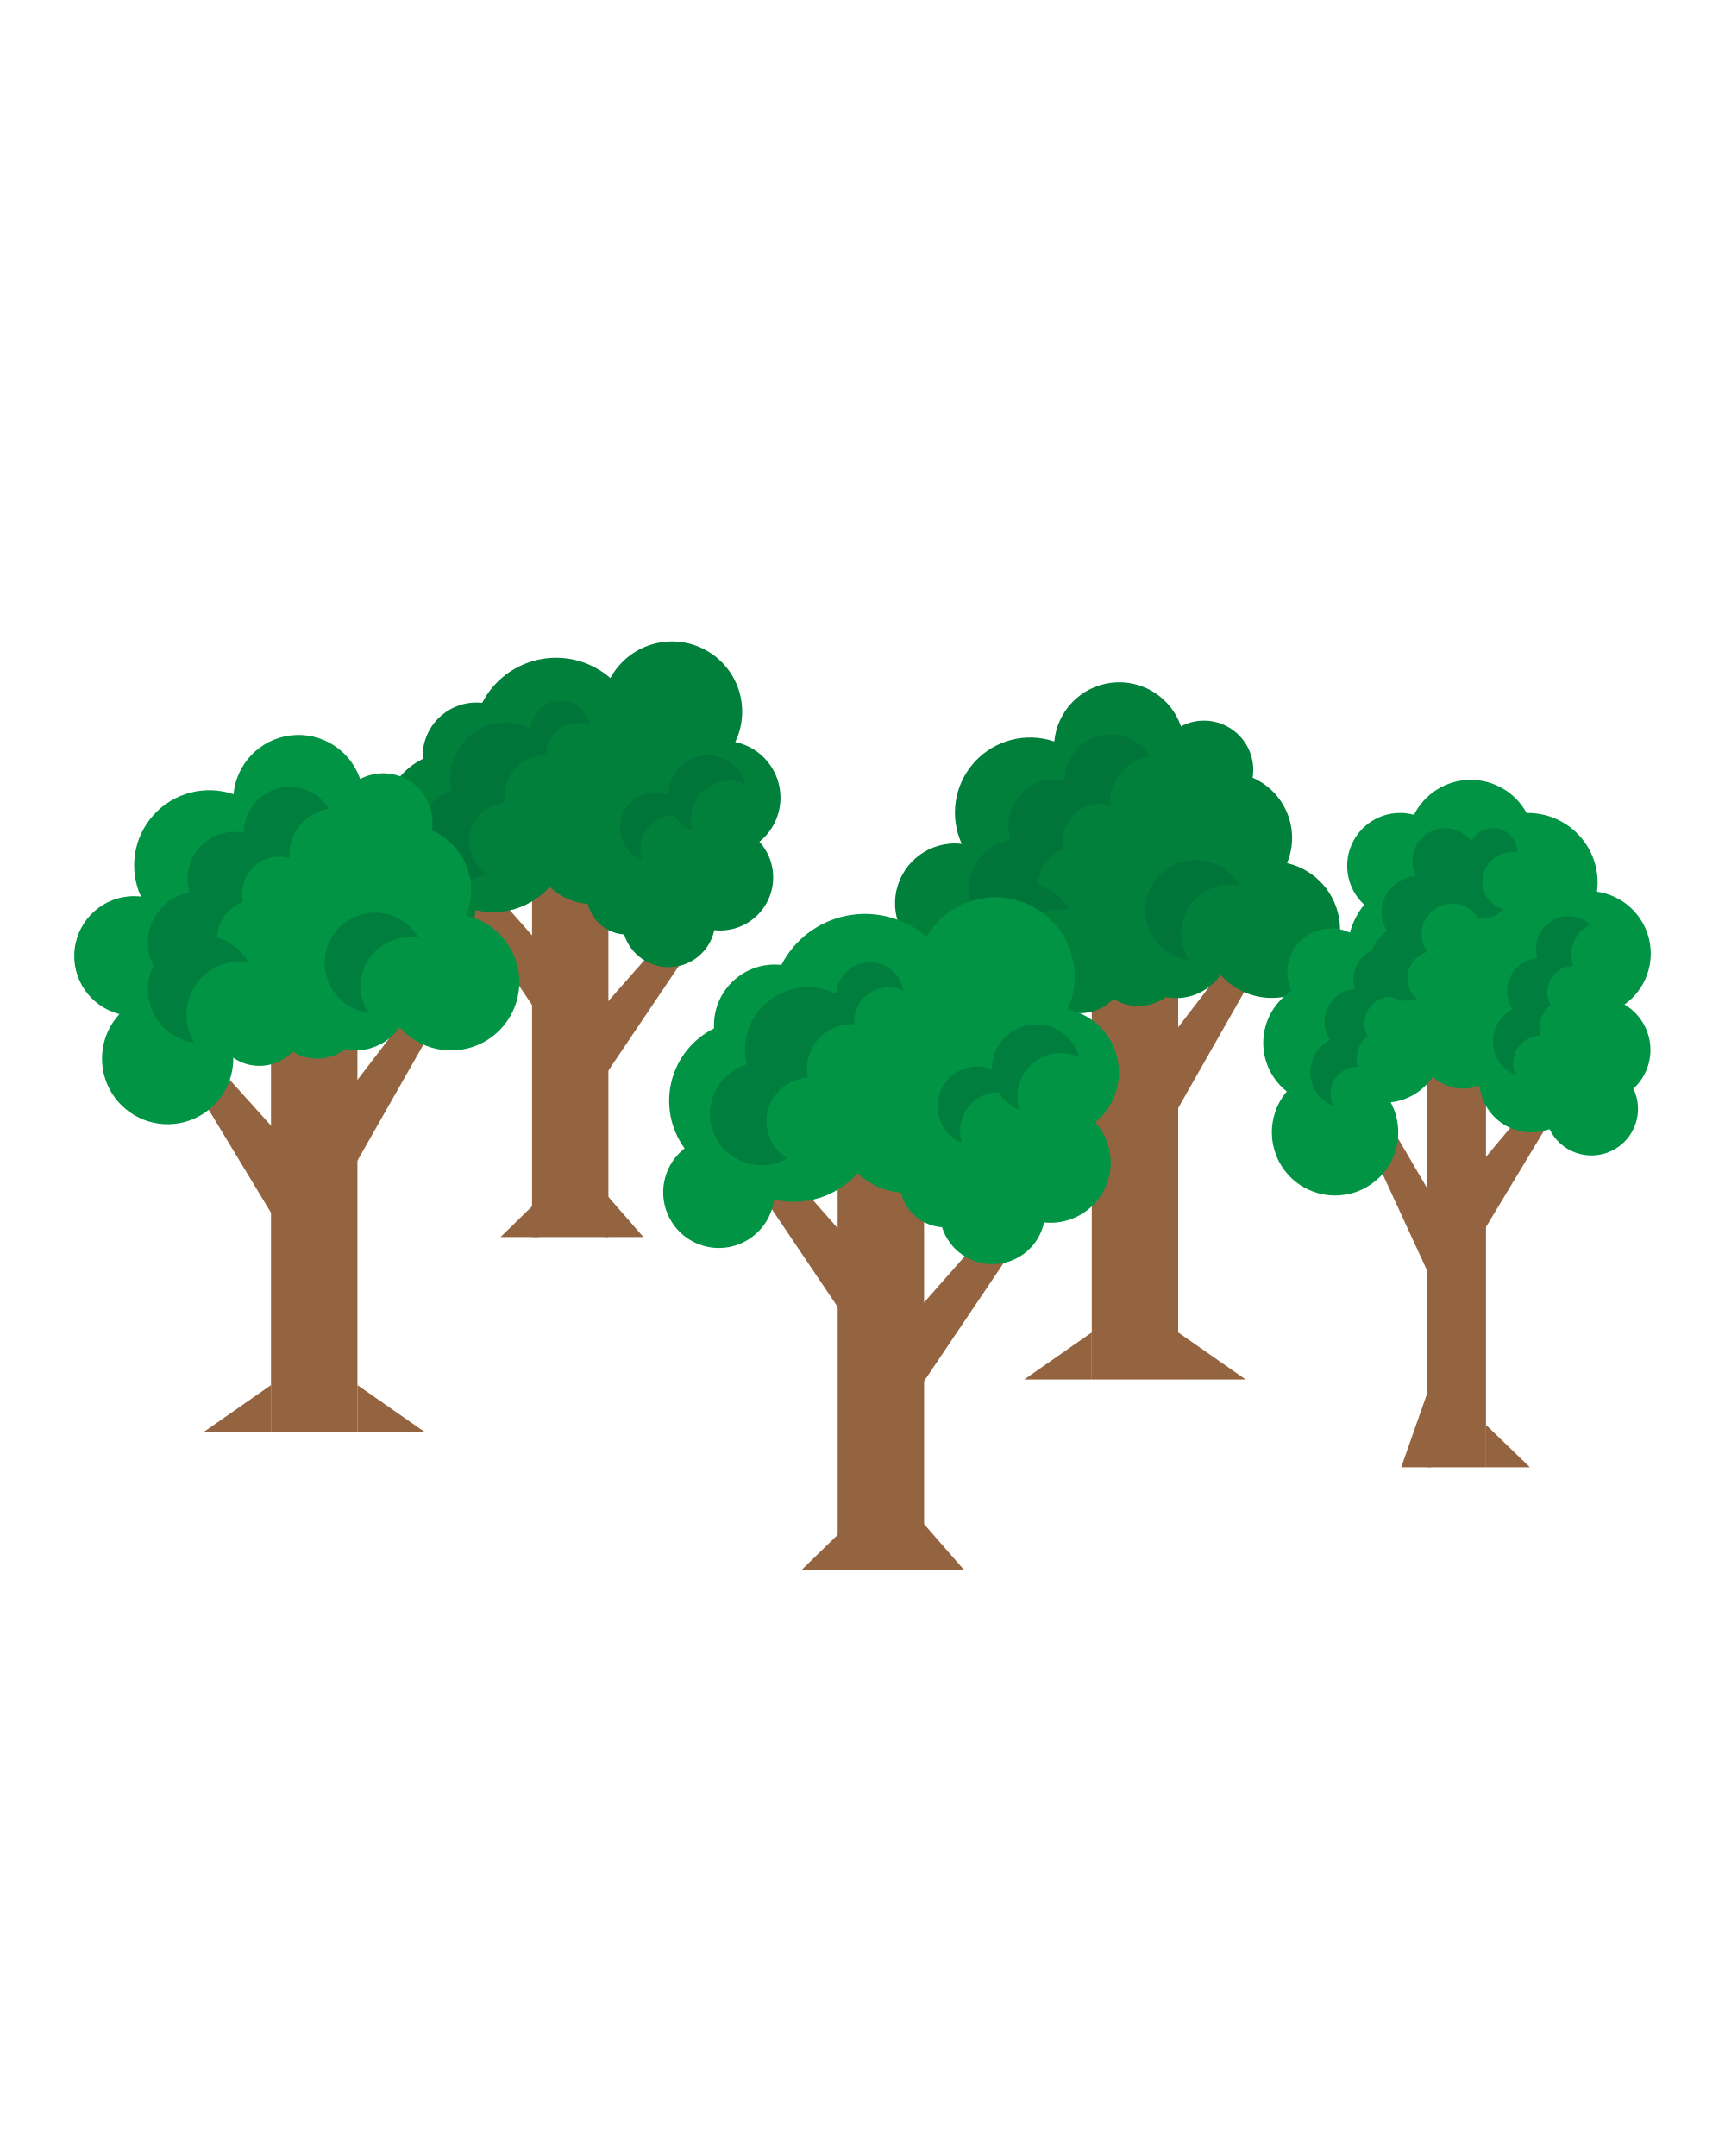
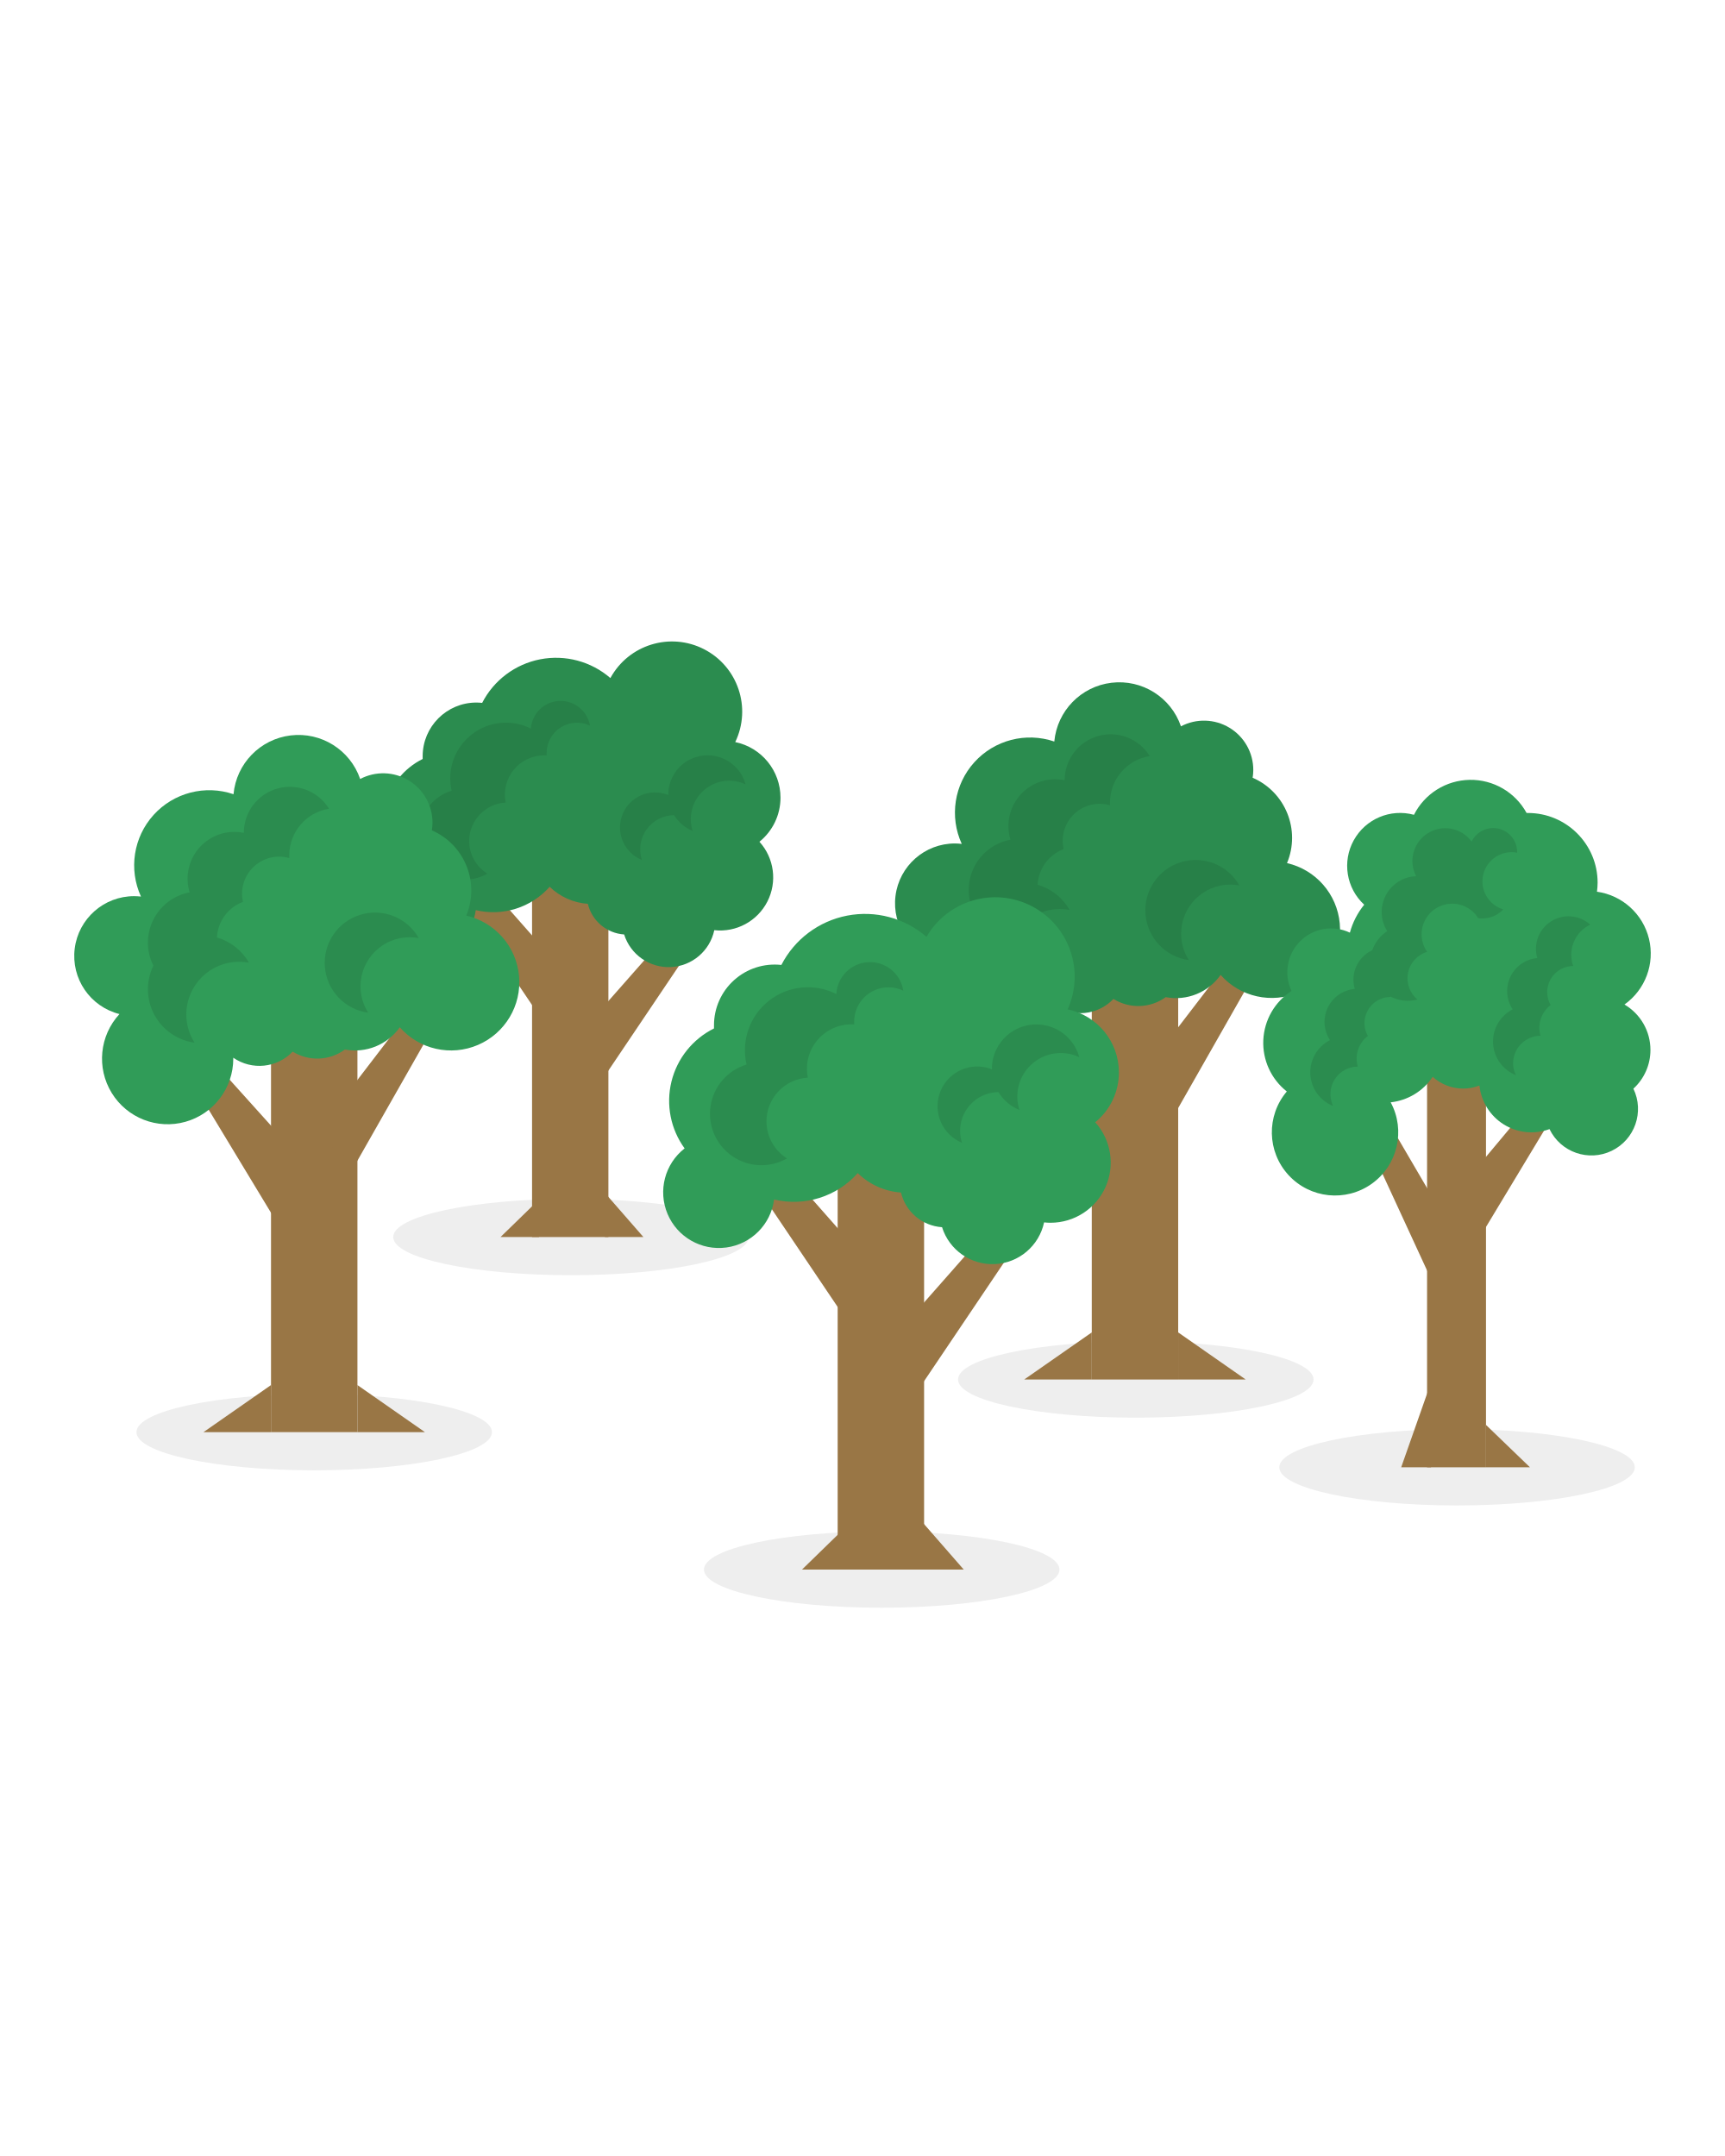
<svg xmlns="http://www.w3.org/2000/svg" viewBox="0 0 512 640">
-   <g fill="#946440">
+   <ellipse cx="93.26" cy="425.13" opacity=".07" rx="52.76" ry="11.33" />
+   <ellipse cx="169.47" cy="367.21" opacity=".07" rx="52.76" ry="11.33" />
+   <ellipse cx="261.7" cy="465.92" opacity=".07" rx="52.76" ry="11.33" />
+   <ellipse cx="337.12" cy="409.5" opacity=".07" rx="52.76" ry="11.33" />
+   <ellipse cx="432.47" cy="435.56" opacity=".07" rx="52.76" ry="11.33" />
+   <g fill="#997645">
    <path d="m157.92 262.13h22.66v105.08h-22.66z" />
    <path d="m168.95 290.19-10.69 8.65-24.72-36.71h10.69z" />
    <path d="m169.47 309.76 10.69 8.66 24.72-36.72h-10.69z" />
  </g>
-   <path d="m231.66 236.79a16.85 16.85 0 0 0 -13.43-16.51 20.83 20.83 0 0 0 -37.06-19 24.64 24.64 0 0 0 -38.06 7.37 16.22 16.22 0 0 0 -1.72-.1 15.94 15.94 0 0 0 -15.94 15.94v.81a21.19 21.19 0 0 0 -7.7 31.47 14.6 14.6 0 1 0 23.46 13.4 22.38 22.38 0 0 0 21.94-6.93 18.06 18.06 0 0 0 11.33 5.06 11.89 11.89 0 0 0 10.77 9.09 13.85 13.85 0 0 0 26.76-1.27 15.76 15.76 0 0 0 13.4-26.25 16.81 16.81 0 0 0 6.25-13.08z" fill="#00803b" />
-   <path d="m148.56 367.21h11.42v-11.12z" fill="#946440" />
-   <path d="m190.97 367.21h-11.42v-13.09z" fill="#946440" />
-   <path d="m139.25 249.68a11.48 11.48 0 0 1 10.85-11.45 11.64 11.64 0 0 1 11.37-14h.77c0-.24 0-.47 0-.71a9 9 0 0 1 12.88-8.11 8.85 8.85 0 0 0 -17.55.87 16.35 16.35 0 0 0 -7.38-1.76 16.55 16.55 0 0 0 -16.55 16.55 16.18 16.18 0 0 0 .42 3.64 13.49 13.49 0 1 0 10.6 24.63 11.44 11.44 0 0 1 -5.41-9.66z" fill="#006838" opacity=".5" />
-   <path d="m212.93 224.59a11.64 11.64 0 0 0 -14.57 11.41 9.43 9.43 0 0 0 -1.3-.43 10.4 10.4 0 0 0 -6.54 19.7 10.15 10.15 0 0 1 9.56-13.3 11.61 11.61 0 0 0 5.51 4.7 11.41 11.41 0 0 1 13.7-14.56 11.62 11.62 0 0 1 2 .71 11.66 11.66 0 0 0 -8.36-8.23z" fill="#006838" opacity=".5" />
-   <path d="m324.05 290.57h25.65v118.93h-25.65z" fill="#946440" />
-   <path d="m337.12 321.36 12.1 8.4 25.46-44.76-10.81 1.45z" fill="#946440" />
-   <path d="m334.71 330.36-10.27 14.66-24.07-39.81 9.04-2.96z" fill="#946440" />
-   <path d="m382 256.21a19.46 19.46 0 0 0 -10.2-25.34 15.31 15.31 0 0 0 .19-2.26 14.64 14.64 0 0 0 -21.47-13 19.36 19.36 0 0 0 -37.59 4.51 22.3 22.3 0 0 0 -27.47 30.39 17 17 0 0 0 -2-.13 17.77 17.77 0 0 0 -4.38 35 19.48 19.48 0 1 0 33.78 13.21c0-.09 0-.17 0-.26a13.62 13.62 0 0 0 17.63-1.8 13.9 13.9 0 0 0 15.51-.53 16.17 16.17 0 0 0 16.29-6.6 20.27 20.27 0 1 0 19.71-33.19z" fill="#00803b" />
-   <path d="m369.74 409.5h-20.04v-13.98z" fill="#946440" />
-   <path d="m304 409.5h20.05v-13.98z" fill="#946440" />
-   <path d="m350.57 277.18a14.6 14.6 0 0 1 14.59-14.6 15.07 15.07 0 0 1 2.7.25 14.93 14.93 0 1 0 -15 22.17 14.58 14.58 0 0 1 -2.29-7.82z" fill="#006838" opacity=".5" />
-   <path d="m341.26 224.44a13.65 13.65 0 0 0 -25.26 7.16 14.19 14.19 0 0 0 -2.79-.28 13.9 13.9 0 0 0 -13.3 17.94 15.19 15.19 0 0 0 -10.75 21.77 16 16 0 0 0 12.21 22.87 15.66 15.66 0 0 1 13.22-24.06 16.18 16.18 0 0 1 2.89.27 16.12 16.12 0 0 0 -9.5-7.48 12 12 0 0 1 7.73-10.58 10.95 10.95 0 0 1 13.74-13c0-.28 0-.55 0-.82a14 14 0 0 1 11.81-13.79z" fill="#006838" opacity=".5" />
-   <path d="m80.44 306.19h25.65v118.93h-25.65z" fill="#946440" />
-   <path d="m93.51 336.99 12.1 8.39 25.45-44.76-10.8 1.45z" fill="#946440" />
-   <path d="m91.1 345.99-10.27 14.66-24.07-39.81 9.04-2.97z" fill="#946440" />
-   <path d="m138.38 271.83a19.46 19.46 0 0 0 -10.2-25.34 15.29 15.29 0 0 0 .19-2.25 14.64 14.64 0 0 0 -21.47-13 19.36 19.36 0 0 0 -37.59 4.52 22.3 22.3 0 0 0 -27.47 30.38 19.38 19.38 0 0 0 -2-.12 17.77 17.77 0 0 0 -4.38 35 19.48 19.48 0 1 0 33.78 13.22c0-.09 0-.17 0-.26a13.64 13.64 0 0 0 17.63-1.81 13.87 13.87 0 0 0 15.5-.62 16.27 16.27 0 0 0 16.29-6.6 20.27 20.27 0 1 0 19.75-33.15z" fill="#009444" />
-   <path d="m126.13 425.13h-20.04v-13.98z" fill="#946440" />
-   <path d="m60.39 425.13h20.05v-13.98z" fill="#946440" />
-   <path d="m107 292.8a14.59 14.59 0 0 1 14.59-14.59 15.07 15.07 0 0 1 2.7.25 14.93 14.93 0 1 0 -15 22.16 14.58 14.58 0 0 1 -2.29-7.82z" fill="#006838" opacity=".5" />
-   <path d="m97.65 240.07a13.65 13.65 0 0 0 -25.28 7.15 13.47 13.47 0 0 0 -2.79-.28 13.9 13.9 0 0 0 -13.3 17.94 15.21 15.21 0 0 0 -12.38 14.93 15.05 15.05 0 0 0 1.63 6.83 16 16 0 0 0 12.21 22.87 15.5 15.5 0 0 1 -2.44-8.39 15.66 15.66 0 0 1 15.7-15.62 15.31 15.31 0 0 1 2.89.27 16 16 0 0 0 -9.5-7.48 11.93 11.93 0 0 1 7.73-10.58 11 11 0 0 1 13.74-13c0-.27 0-.54 0-.82a14 14 0 0 1 11.79-13.82z" fill="#006838" opacity=".5" />
-   <path d="m248.63 346.99h25.65v118.93h-25.65z" fill="#946440" />
-   <path d="m261.12 378.75-12.1 9.79-27.98-41.55h12.1z" fill="#946440" />
-   <path d="m261.7 400.9 12.1 9.8 27.99-41.56h-12.1z" fill="#946440" />
-   <path d="m332.1 318.31a19.08 19.08 0 0 0 -15.21-18.68 23.58 23.58 0 0 0 -41.89-21.53 27.9 27.9 0 0 0 -43.08 8.34 18 18 0 0 0 -20 17.93v.92a24 24 0 0 0 -8.72 35.61 16.53 16.53 0 1 0 26.56 15.17 25.33 25.33 0 0 0 24.83-7.84 20.36 20.36 0 0 0 12.83 5.77 13.45 13.45 0 0 0 12.19 10.29 15.68 15.68 0 0 0 30.29-1.43 17.19 17.19 0 0 0 1.91.11 17.86 17.86 0 0 0 13.26-29.83 19 19 0 0 0 7.03-14.83z" fill="#009444" />
-   <path d="m238.04 465.92h12.92v-12.58z" fill="#946440" />
-   <path d="m286.05 465.92h-12.93v-14.82z" fill="#946440" />
-   <path d="m227.5 332.9a13 13 0 0 1 12.28-13 13.18 13.18 0 0 1 12.87-15.83h.88c0-.27 0-.53 0-.8a10.18 10.18 0 0 1 10.18-10.19 10.05 10.05 0 0 1 4.4 1 10 10 0 0 0 -19.87 1 18.69 18.69 0 0 0 -26.65 20.92 15.27 15.27 0 1 0 12 27.87 13 13 0 0 1 -6.09-10.97z" fill="#006838" opacity=".5" />
-   <path d="m310.89 304.51a13.2 13.2 0 0 0 -16.08 9.49 13.51 13.51 0 0 0 -.41 3.43 11.52 11.52 0 0 0 -1.47-.49 11.78 11.78 0 0 0 -7.4 22.3 11.5 11.5 0 0 1 10.82-15.05 13.12 13.12 0 0 0 6.24 5.31 12.9 12.9 0 0 1 15.5-16.5 12 12 0 0 1 2.25.81 13.2 13.2 0 0 0 -9.45-9.3z" fill="#006838" opacity=".5" />
-   <path d="m423.57 316.62h17.49v118.93h-17.49z" fill="#946440" transform="matrix(-1 0 0 -1 864.63 752.18)" />
-   <path d="m426.86 358.3-2.3 20.99-20.94-45.42 6.5-4.2z" fill="#946440" />
-   <path d="m437.66 347.47 3.01 17.4 26.16-43.42-10.02 3.11z" fill="#946440" />
-   <path d="m489.87 311.65a15.61 15.61 0 0 0 -7.71-13.46 18.55 18.55 0 0 0 -8.16-33.49 21.53 21.53 0 0 0 .19-2.68 20.69 20.69 0 0 0 -20.69-20.69h-.39a18.88 18.88 0 0 0 -33.43.54 15.7 15.7 0 0 0 -14.77 26.69 22.46 22.46 0 0 0 -4.25 8.29 13 13 0 0 0 -17.32 17.31 18.36 18.36 0 0 0 -1.4 29.84 18.76 18.76 0 1 0 30.83 3.22 17.2 17.2 0 0 0 12.47-7.57 13.5 13.5 0 0 0 9.06 3.49 13.32 13.32 0 0 0 4.82-.9 15.5 15.5 0 0 0 20.79 12.93 13.82 13.82 0 1 0 24.9-12 15.54 15.54 0 0 0 5.06-11.52z" fill="#009444" />
-   <path d="m454.11 435.56h-13.05v-12.58z" fill="#946440" />
-   <path d="m415.89 435.56h8.85v-25.18z" fill="#946440" />
-   <path d="m449.44 317.94a8.17 8.17 0 0 1 5.56-10.15 7.94 7.94 0 0 1 2.24-.33 8.48 8.48 0 0 1 3-9.11 7.86 7.86 0 0 1 -.68-1.6 7.76 7.76 0 0 1 7.4-10 5.1 5.1 0 0 1 -.19-.55 9.9 9.9 0 0 1 5.23-11.72 9.65 9.65 0 0 0 -15.71 9.92 9.33 9.33 0 0 0 -1.94.36 9.84 9.84 0 0 0 -6.6 12.24 10.14 10.14 0 0 0 1.22 2.62 10.74 10.74 0 0 0 1 19.55 8 8 0 0 1 -.53-1.23z" fill="#006838" opacity=".5" />
-   <path d="m443.21 245.8a7.14 7.14 0 0 0 -6.42 4 9.74 9.74 0 0 0 -16.47 10.29 10.64 10.64 0 0 0 -8.58 16.31 11.33 11.33 0 0 0 -4.44 5.66 9.66 9.66 0 0 0 -5.19 11.49 10.36 10.36 0 0 0 -1.94.37 9.83 9.83 0 0 0 -5.42 14.84 10.74 10.74 0 0 0 .95 19.55 7.09 7.09 0 0 1 -.48-1.24 8.16 8.16 0 0 1 7.78-10.46 8.47 8.47 0 0 1 3-9.1 7.89 7.89 0 0 1 -.69-1.6 7.78 7.78 0 0 1 5.25-9.65 7.61 7.61 0 0 1 2.15-.31.88.88 0 0 0 -.05-.15 11.11 11.11 0 0 0 8.06.9 8.19 8.19 0 0 1 2.87-14.15 9.08 9.08 0 1 1 15.15-10 9.89 9.89 0 0 0 1.23.09 8.51 8.51 0 0 0 6.22-2.69 8.68 8.68 0 0 1 4.12-16.84c0-.07 0-.14 0-.21a7.14 7.14 0 0 0 -7.1-7.1z" fill="#006838" opacity=".5" />
+   <path d="m231.66 236.79a16.85 16.85 0 0 0 -13.43-16.51 20.83 20.83 0 0 0 -37.06-19 24.64 24.64 0 0 0 -38.06 7.37 16.22 16.22 0 0 0 -1.72-.1 15.94 15.94 0 0 0 -15.94 15.94v.81a21.19 21.19 0 0 0 -7.7 31.47 14.6 14.6 0 1 0 23.46 13.4 22.38 22.38 0 0 0 21.94-6.93 18.06 18.06 0 0 0 11.33 5.06 11.89 11.89 0 0 0 10.77 9.09 13.85 13.85 0 0 0 26.76-1.27 15.76 15.76 0 0 0 13.4-26.25 16.81 16.81 0 0 0 6.25-13.08z" fill="#2b8c4f" />
+   <path d="m148.56 367.21h11.42v-11.12z" fill="#997645" />
+   <path d="m190.97 367.21h-11.42v-13.09z" fill="#997645" />
+   <path d="m139.25 249.68a11.48 11.48 0 0 1 10.85-11.45 11.64 11.64 0 0 1 11.37-14h.77c0-.24 0-.47 0-.71a9 9 0 0 1 12.88-8.11 8.85 8.85 0 0 0 -17.55.87 16.35 16.35 0 0 0 -7.38-1.76 16.55 16.55 0 0 0 -16.55 16.55 16.18 16.18 0 0 0 .42 3.64 13.49 13.49 0 1 0 10.6 24.63 11.44 11.44 0 0 1 -5.41-9.66z" fill="#278048" />
+   <path d="m212.93 224.59a11.64 11.64 0 0 0 -14.57 11.41 9.43 9.43 0 0 0 -1.3-.43 10.4 10.4 0 0 0 -6.54 19.7 10.15 10.15 0 0 1 9.56-13.3 11.61 11.61 0 0 0 5.51 4.7 11.41 11.41 0 0 1 13.7-14.56 11.62 11.62 0 0 1 2 .71 11.66 11.66 0 0 0 -8.36-8.23z" fill="#278048" />
+   <path d="m324.05 290.57h25.65v118.93h-25.65z" fill="#997645" />
+   <path d="m337.12 321.36 12.1 8.4 25.46-44.76-10.81 1.45z" fill="#997645" />
+   <path d="m334.71 330.36-10.27 14.66-24.07-39.81 9.04-2.96z" fill="#997645" />
+   <path d="m382 256.21a19.46 19.46 0 0 0 -10.2-25.34 15.31 15.31 0 0 0 .19-2.26 14.64 14.64 0 0 0 -21.47-13 19.36 19.36 0 0 0 -37.59 4.51 22.3 22.3 0 0 0 -27.47 30.39 17 17 0 0 0 -2-.13 17.77 17.77 0 0 0 -4.38 35 19.48 19.48 0 1 0 33.78 13.21c0-.09 0-.17 0-.26a13.62 13.62 0 0 0 17.63-1.8 13.9 13.9 0 0 0 15.51-.53 16.17 16.17 0 0 0 16.29-6.6 20.27 20.27 0 1 0 19.71-33.19z" fill="#2b8c4f" />
+   <path d="m369.74 409.5h-20.04v-13.98z" fill="#997645" />
+   <path d="m304 409.5h20.05v-13.98z" fill="#997645" />
+   <path d="m350.57 277.18a14.6 14.6 0 0 1 14.59-14.6 15.07 15.07 0 0 1 2.7.25 14.93 14.93 0 1 0 -15 22.17 14.58 14.58 0 0 1 -2.29-7.82z" fill="#278048" />
+   <path d="m341.26 224.44a13.65 13.65 0 0 0 -25.26 7.16 14.19 14.19 0 0 0 -2.79-.28 13.9 13.9 0 0 0 -13.3 17.94 15.19 15.19 0 0 0 -10.75 21.77 16 16 0 0 0 12.21 22.87 15.66 15.66 0 0 1 13.22-24.06 16.18 16.18 0 0 1 2.89.27 16.12 16.12 0 0 0 -9.5-7.48 12 12 0 0 1 7.73-10.58 10.95 10.95 0 0 1 13.74-13c0-.28 0-.55 0-.82a14 14 0 0 1 11.81-13.79z" fill="#278048" />
+   <path d="m80.44 306.19h25.65v118.93h-25.65z" fill="#997645" />
+   <path d="m93.51 336.99 12.1 8.39 25.45-44.76-10.8 1.45z" fill="#997645" />
+   <path d="m91.1 345.99-10.27 14.66-24.07-39.81 9.04-2.97z" fill="#997645" />
+   <path d="m138.38 271.83a19.46 19.46 0 0 0 -10.2-25.34 15.29 15.29 0 0 0 .19-2.25 14.64 14.64 0 0 0 -21.47-13 19.36 19.36 0 0 0 -37.59 4.52 22.3 22.3 0 0 0 -27.47 30.38 19.38 19.38 0 0 0 -2-.12 17.77 17.77 0 0 0 -4.38 35 19.48 19.48 0 1 0 33.78 13.22c0-.09 0-.17 0-.26a13.64 13.64 0 0 0 17.63-1.81 13.87 13.87 0 0 0 15.5-.62 16.27 16.27 0 0 0 16.29-6.6 20.27 20.27 0 1 0 19.75-33.15z" fill="#309c58" />
+   <path d="m126.13 425.13h-20.04v-13.98z" fill="#997645" />
+   <path d="m60.39 425.13h20.05v-13.98z" fill="#997645" />
+   <path d="m107 292.8a14.59 14.59 0 0 1 14.59-14.59 15.07 15.07 0 0 1 2.7.25 14.93 14.93 0 1 0 -15 22.16 14.58 14.58 0 0 1 -2.29-7.82z" fill="#2b8c4f" />
+   <path d="m97.65 240.07a13.65 13.65 0 0 0 -25.28 7.15 13.47 13.47 0 0 0 -2.79-.28 13.9 13.9 0 0 0 -13.3 17.94 15.21 15.21 0 0 0 -12.38 14.93 15.05 15.05 0 0 0 1.63 6.83 16 16 0 0 0 12.21 22.87 15.5 15.5 0 0 1 -2.44-8.39 15.66 15.66 0 0 1 15.7-15.62 15.31 15.31 0 0 1 2.89.27 16 16 0 0 0 -9.5-7.48 11.93 11.93 0 0 1 7.73-10.58 11 11 0 0 1 13.74-13c0-.27 0-.54 0-.82a14 14 0 0 1 11.79-13.82z" fill="#2b8c4f" />
+   <path d="m248.63 346.99h25.65v118.93h-25.65z" fill="#997645" />
+   <path d="m261.12 378.75-12.1 9.79-27.98-41.55h12.1z" fill="#997645" />
+   <path d="m261.7 400.9 12.1 9.8 27.99-41.56h-12.1z" fill="#997645" />
+   <path d="m332.1 318.31a19.08 19.08 0 0 0 -15.21-18.68 23.58 23.58 0 0 0 -41.89-21.53 27.9 27.9 0 0 0 -43.08 8.34 18 18 0 0 0 -20 17.93v.92a24 24 0 0 0 -8.72 35.61 16.53 16.53 0 1 0 26.56 15.17 25.33 25.33 0 0 0 24.83-7.84 20.36 20.36 0 0 0 12.83 5.77 13.45 13.45 0 0 0 12.19 10.29 15.68 15.68 0 0 0 30.29-1.43 17.19 17.19 0 0 0 1.91.11 17.86 17.86 0 0 0 13.26-29.83 19 19 0 0 0 7.03-14.83z" fill="#309c58" />
+   <path d="m238.04 465.92h12.92v-12.58z" fill="#997645" />
+   <path d="m286.05 465.92h-12.93v-14.82z" fill="#997645" />
+   <path d="m227.5 332.9a13 13 0 0 1 12.28-13 13.18 13.18 0 0 1 12.87-15.83h.88c0-.27 0-.53 0-.8a10.18 10.18 0 0 1 10.18-10.19 10.05 10.05 0 0 1 4.4 1 10 10 0 0 0 -19.87 1 18.69 18.69 0 0 0 -26.65 20.92 15.27 15.27 0 1 0 12 27.87 13 13 0 0 1 -6.09-10.97z" fill="#2b8c4f" />
+   <path d="m310.89 304.51a13.2 13.2 0 0 0 -16.08 9.49 13.51 13.51 0 0 0 -.41 3.43 11.52 11.52 0 0 0 -1.47-.49 11.78 11.78 0 0 0 -7.4 22.3 11.5 11.5 0 0 1 10.82-15.05 13.12 13.12 0 0 0 6.24 5.31 12.9 12.9 0 0 1 15.5-16.5 12 12 0 0 1 2.25.81 13.2 13.2 0 0 0 -9.45-9.3z" fill="#2b8c4f" />
+   <path d="m423.57 316.62h17.49v118.93h-17.49z" fill="#997645" transform="matrix(-1 0 0 -1 864.63 752.18)" />
+   <path d="m426.86 358.3-2.3 20.99-20.94-45.42 6.5-4.2z" fill="#997645" />
+   <path d="m437.66 347.47 3.01 17.4 26.16-43.42-10.02 3.11z" fill="#997645" />
+   <path d="m489.87 311.65a15.61 15.61 0 0 0 -7.71-13.46 18.55 18.55 0 0 0 -8.16-33.49 21.53 21.53 0 0 0 .19-2.68 20.69 20.69 0 0 0 -20.69-20.69h-.39a18.88 18.88 0 0 0 -33.43.54 15.7 15.7 0 0 0 -14.77 26.69 22.46 22.46 0 0 0 -4.25 8.29 13 13 0 0 0 -17.32 17.31 18.36 18.36 0 0 0 -1.4 29.84 18.76 18.76 0 1 0 30.83 3.22 17.2 17.2 0 0 0 12.47-7.57 13.5 13.5 0 0 0 9.06 3.49 13.32 13.32 0 0 0 4.82-.9 15.5 15.5 0 0 0 20.79 12.93 13.82 13.82 0 1 0 24.9-12 15.54 15.54 0 0 0 5.06-11.52z" fill="#309c58" />
+   <path d="m454.11 435.56h-13.05v-12.58z" fill="#997645" />
+   <path d="m415.89 435.56h8.85v-25.18z" fill="#997645" />
+   <path d="m449.44 317.94a8.17 8.17 0 0 1 5.56-10.15 7.94 7.94 0 0 1 2.24-.33 8.48 8.48 0 0 1 3-9.11 7.86 7.86 0 0 1 -.68-1.6 7.76 7.76 0 0 1 7.4-10 5.1 5.1 0 0 1 -.19-.55 9.9 9.9 0 0 1 5.23-11.72 9.65 9.65 0 0 0 -15.71 9.92 9.33 9.33 0 0 0 -1.94.36 9.84 9.84 0 0 0 -6.6 12.24 10.14 10.14 0 0 0 1.22 2.62 10.74 10.74 0 0 0 1 19.55 8 8 0 0 1 -.53-1.23z" fill="#2b8c4f" />
+   <path d="m443.21 245.8a7.14 7.14 0 0 0 -6.42 4 9.74 9.74 0 0 0 -16.47 10.29 10.64 10.64 0 0 0 -8.58 16.31 11.33 11.33 0 0 0 -4.44 5.66 9.66 9.66 0 0 0 -5.19 11.49 10.36 10.36 0 0 0 -1.94.37 9.83 9.83 0 0 0 -5.42 14.84 10.74 10.74 0 0 0 .95 19.55 7.09 7.09 0 0 1 -.48-1.24 8.16 8.16 0 0 1 7.78-10.46 8.47 8.47 0 0 1 3-9.1 7.89 7.89 0 0 1 -.69-1.6 7.78 7.78 0 0 1 5.25-9.65 7.61 7.61 0 0 1 2.15-.31.88.88 0 0 0 -.05-.15 11.11 11.11 0 0 0 8.06.9 8.19 8.19 0 0 1 2.87-14.15 9.08 9.08 0 1 1 15.15-10 9.89 9.89 0 0 0 1.23.09 8.51 8.51 0 0 0 6.22-2.69 8.68 8.68 0 0 1 4.12-16.84c0-.07 0-.14 0-.21a7.14 7.14 0 0 0 -7.1-7.1z" fill="#2b8c4f" />
</svg>
